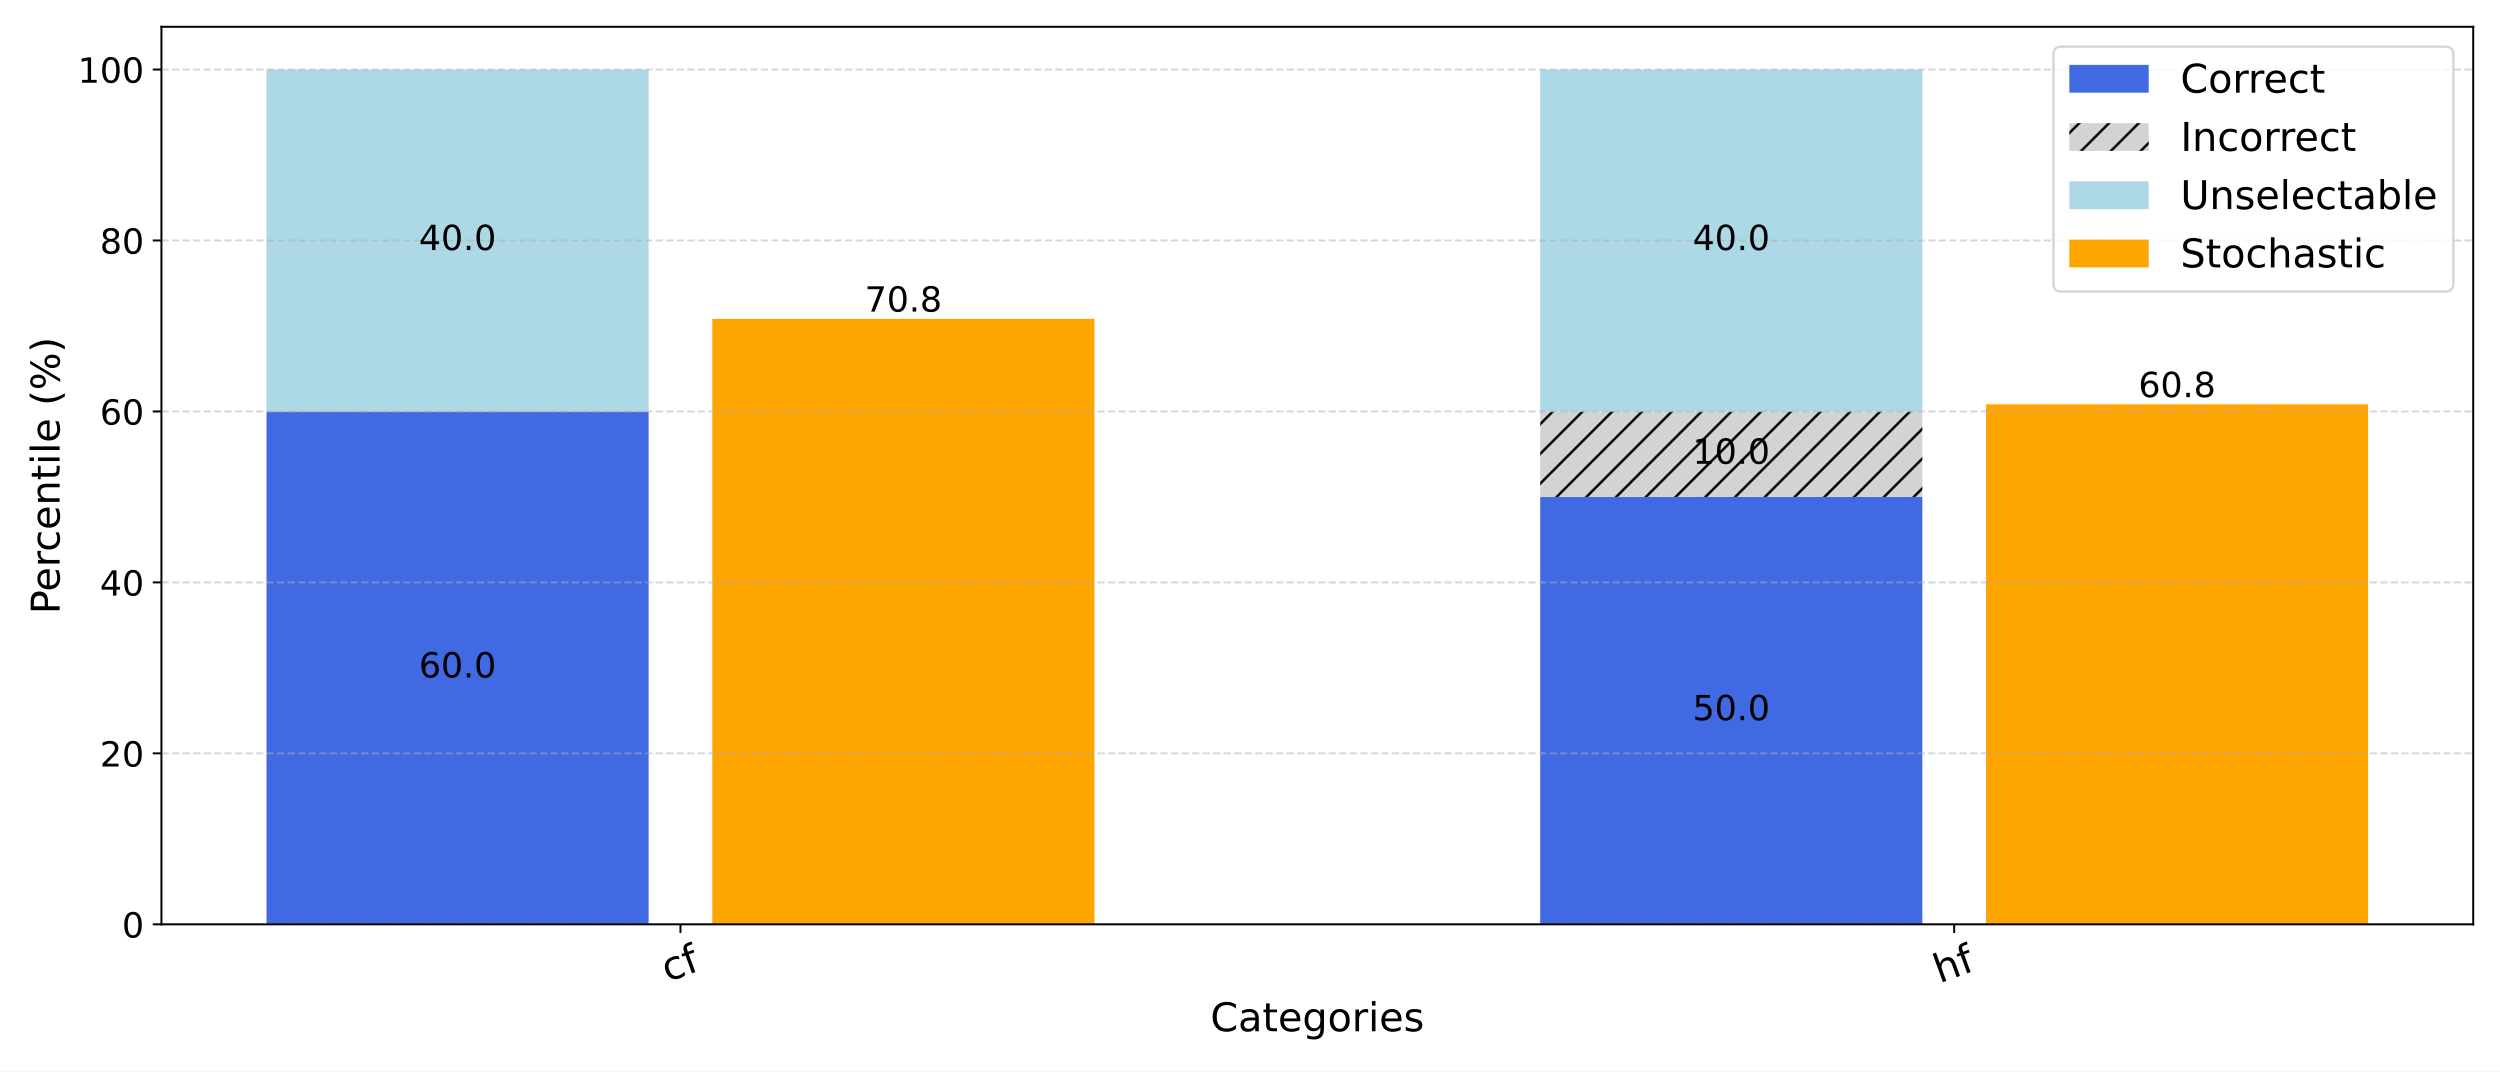
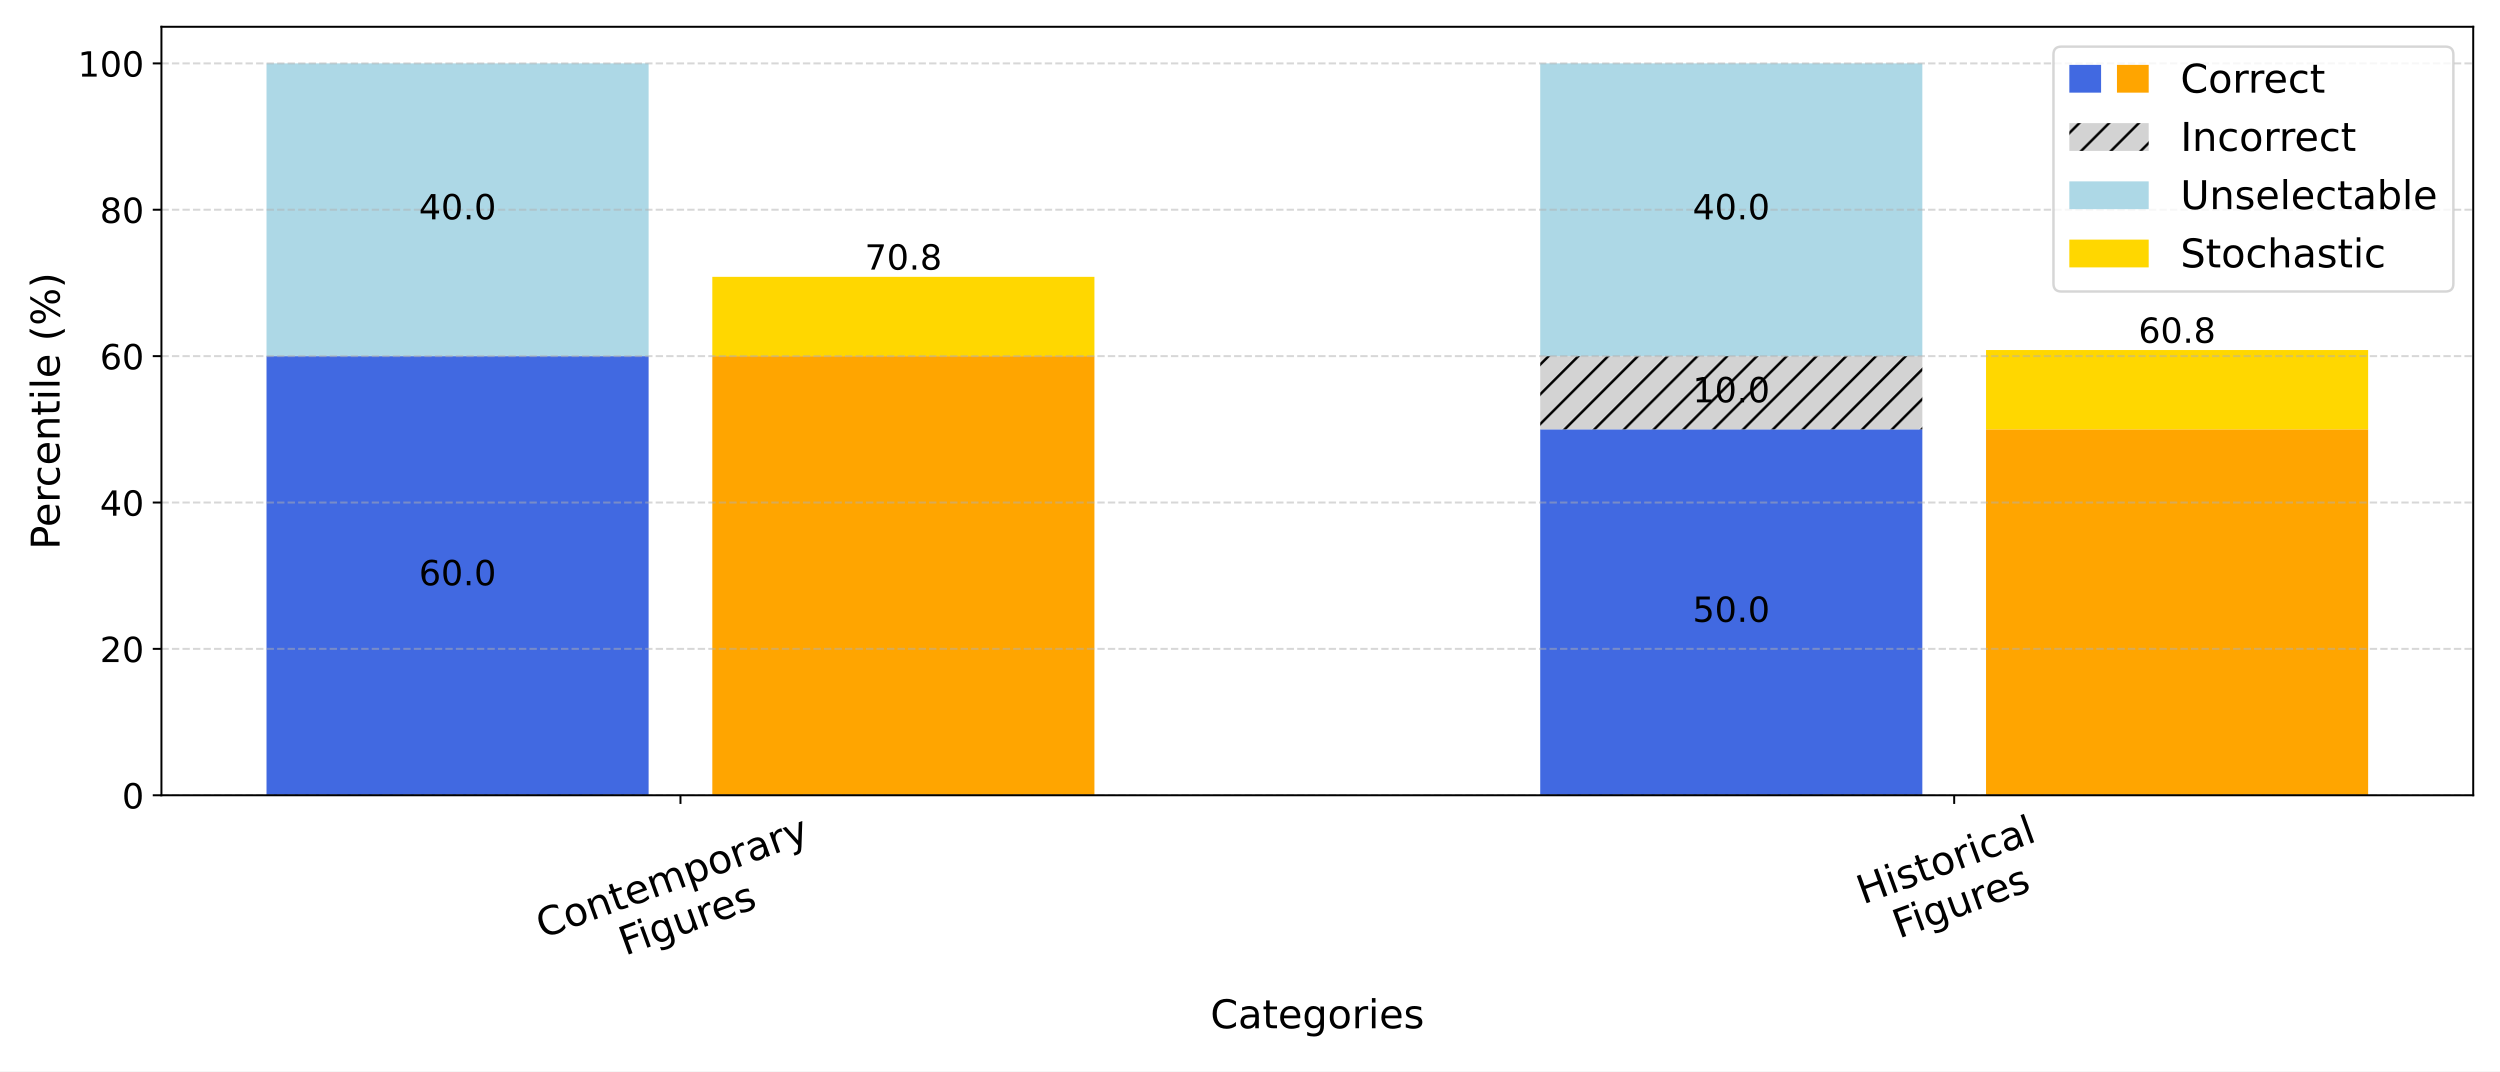
<svg xmlns="http://www.w3.org/2000/svg" xmlns:xlink="http://www.w3.org/1999/xlink" width="1008pt" height="432pt" viewBox="0 0 1008 432" version="1.1">
  <defs>
    <style type="text/css">*{stroke-linejoin: round; stroke-linecap: butt}</style>
  </defs>
  <g id="figure_1">
    <g id="patch_1">
      <path d="M 0 432  L 1008 432  L 1008 0  L 0 0  z " style="fill: #ffffff" />
    </g>
    <g id="axes_1">
      <g id="patch_2">
-         <path d="M 65.09 372.692  L 997.2 372.692  L 997.2 10.8  L 65.09 10.8  z " style="fill: #ffffff" />
+         <path d="M 65.09 320.65  L 997.2 320.65  L 997.2 10.8  L 65.09 10.8  z " style="fill: #ffffff" />
      </g>
      <g id="patch_3">
-         <path d="M 107.459 372.692  L 261.526 372.692  L 261.526 165.897  L 107.459 165.897  z " clip-path="url(#pa08acf66a9)" style="fill: #4169e1" />
+         <path d="M 107.459 320.65  L 261.526 320.65  L 261.526 143.593  L 107.459 143.593  z " clip-path="url(#pdad8f34749)" style="fill: #4169e1" />
      </g>
      <g id="patch_4">
-         <path d="M 621.018 372.692  L 775.086 372.692  L 775.086 200.362  L 621.018 200.362  z " clip-path="url(#pa08acf66a9)" style="fill: #4169e1" />
+         <path d="M 621.018 320.65  L 775.086 320.65  L 775.086 173.102  L 621.018 173.102  z " clip-path="url(#pdad8f34749)" style="fill: #4169e1" />
      </g>
      <g id="patch_5">
-         <path d="M 107.459 165.897  L 261.526 165.897  L 261.526 165.897  L 107.459 165.897  z " clip-path="url(#pa08acf66a9)" style="fill: url(#h2b1a6bf6c3)" />
+         <path d="M 107.459 143.593  L 261.526 143.593  L 261.526 143.593  L 107.459 143.593  z " clip-path="url(#pdad8f34749)" style="fill: url(#heee488ae7e)" />
      </g>
      <g id="patch_6">
-         <path d="M 621.018 200.362  L 775.086 200.362  L 775.086 165.897  L 621.018 165.897  z " clip-path="url(#pa08acf66a9)" style="fill: url(#h2b1a6bf6c3)" />
+         <path d="M 621.018 173.102  L 775.086 173.102  L 775.086 143.593  L 621.018 143.593  z " clip-path="url(#pdad8f34749)" style="fill: url(#heee488ae7e)" />
      </g>
      <g id="patch_7">
-         <path d="M 107.459 165.897  L 261.526 165.897  L 261.526 28.033  L 107.459 28.033  z " clip-path="url(#pa08acf66a9)" style="fill: #add8e6" />
+         <path d="M 107.459 143.593  L 261.526 143.593  L 261.526 25.555  L 107.459 25.555  z " clip-path="url(#pdad8f34749)" style="fill: #add8e6" />
      </g>
      <g id="patch_8">
-         <path d="M 621.018 165.897  L 775.086 165.897  L 775.086 28.033  L 621.018 28.033  z " clip-path="url(#pa08acf66a9)" style="fill: #add8e6" />
+         <path d="M 621.018 143.593  L 775.086 143.593  L 775.086 25.555  L 621.018 25.555  z " clip-path="url(#pdad8f34749)" style="fill: #add8e6" />
      </g>
      <g id="patch_9">
-         <path d="M 287.204 372.692  L 441.272 372.692  L 441.272 128.558  L 287.204 128.558  z " clip-path="url(#pa08acf66a9)" style="fill: #ffa500" />
+         <path d="M 287.204 320.65  L 441.272 320.65  L 441.272 143.593  L 287.204 143.593  z " clip-path="url(#pdad8f34749)" style="fill: #ffa500" />
      </g>
      <g id="patch_10">
-         <path d="M 800.764 372.692  L 954.831 372.692  L 954.831 163.024  L 800.764 163.024  z " clip-path="url(#pa08acf66a9)" style="fill: #ffa500" />
+         <path d="M 800.764 320.65  L 954.831 320.65  L 954.831 173.102  L 800.764 173.102  z " clip-path="url(#pdad8f34749)" style="fill: #ffa500" />
+       </g>
+       <g id="patch_11">
+         <path d="M 287.204 143.593  L 441.272 143.593  L 441.272 111.624  L 287.204 111.624  z " clip-path="url(#pdad8f34749)" style="fill: #ffd700" />
+       </g>
+       <g id="patch_12">
+         <path d="M 800.764 173.102  L 954.831 173.102  L 954.831 141.134  L 800.764 141.134  z " clip-path="url(#pdad8f34749)" style="fill: #ffd700" />
      </g>
      <g id="matplotlib.axis_1">
        <g id="xtick_1">
          <g id="line2d_1">
            <defs>
-               <path id="mf12f8198c6" d="M 0 0  L 0 3.5  " style="stroke: #000000; stroke-width: 0.8" />
+               <path id="mc222eafdee" d="M 0 0  L 0 3.5  " style="stroke: #000000; stroke-width: 0.8" />
            </defs>
            <g>
-               <use xlink:href="#mf12f8198c6" x="274.365" y="372.692" style="stroke: #000000; stroke-width: 0.8" />
+               <use xlink:href="#mc222eafdee" x="274.365" y="320.65" style="stroke: #000000; stroke-width: 0.8" />
            </g>
          </g>
          <g id="text_1">
-             <text style="font-size: 16px; font-family: 'DejaVu Sans', 'Bitstream Vera Sans', 'Computer Modern Sans Serif', 'Lucida Grande', 'Verdana', 'Geneva', 'Lucid', 'Arial', 'Helvetica', 'Avant Garde', sans-serif" transform="translate(269.0955 396.0515) rotate(-20)">cf</text>
+             <text style="font-size: 16px; font-family: 'DejaVu Sans', 'Bitstream Vera Sans', 'Computer Modern Sans Serif', 'Lucida Grande', 'Verdana', 'Geneva', 'Lucid', 'Arial', 'Helvetica', 'Avant Garde', sans-serif" transform="translate(218.6934 378.4692) rotate(-20)">Contemporary</text>
+             <text style="font-size: 16px; font-family: 'DejaVu Sans', 'Bitstream Vera Sans', 'Computer Modern Sans Serif', 'Lucida Grande', 'Verdana', 'Geneva', 'Lucid', 'Arial', 'Helvetica', 'Avant Garde', sans-serif" transform="translate(252.0723 385.3867) rotate(-20)">Figures</text>
          </g>
        </g>
        <g id="xtick_2">
          <g id="line2d_2">
            <g>
-               <use xlink:href="#mf12f8198c6" x="787.925" y="372.692" style="stroke: #000000; stroke-width: 0.8" />
+               <use xlink:href="#mc222eafdee" x="787.925" y="320.65" style="stroke: #000000; stroke-width: 0.8" />
            </g>
          </g>
          <g id="text_2">
-             <text style="font-size: 16px; font-family: 'DejaVu Sans', 'Bitstream Vera Sans', 'Computer Modern Sans Serif', 'Lucida Grande', 'Verdana', 'Geneva', 'Lucid', 'Arial', 'Helvetica', 'Avant Garde', sans-serif" transform="translate(782.024 396.5107) rotate(-20)">hf</text>
+             <text style="font-size: 16px; font-family: 'DejaVu Sans', 'Bitstream Vera Sans', 'Computer Modern Sans Serif', 'Lucida Grande', 'Verdana', 'Geneva', 'Lucid', 'Arial', 'Helvetica', 'Avant Garde', sans-serif" transform="translate(751.1581 364.7072) rotate(-20)">Historical</text>
+             <text style="font-size: 16px; font-family: 'DejaVu Sans', 'Bitstream Vera Sans', 'Computer Modern Sans Serif', 'Lucida Grande', 'Verdana', 'Geneva', 'Lucid', 'Arial', 'Helvetica', 'Avant Garde', sans-serif" transform="translate(765.6315 378.5056) rotate(-20)">Figures</text>
          </g>
        </g>
        <g id="text_3">
-           <text style="font-size: 16px; font-family: 'DejaVu Sans', 'Bitstream Vera Sans', 'Computer Modern Sans Serif', 'Lucida Grande', 'Verdana', 'Geneva', 'Lucid', 'Arial', 'Helvetica', 'Avant Garde', sans-serif; text-anchor: middle" x="531.145" y="415.795" transform="rotate(-0 531.145 415.795)">Categories</text>
+           <text style="font-size: 16px; font-family: 'DejaVu Sans', 'Bitstream Vera Sans', 'Computer Modern Sans Serif', 'Lucida Grande', 'Verdana', 'Geneva', 'Lucid', 'Arial', 'Helvetica', 'Avant Garde', sans-serif; text-anchor: middle" x="531.145" y="414.59" transform="rotate(-0 531.145 414.5896)">Categories</text>
        </g>
      </g>
      <g id="matplotlib.axis_2">
        <g id="ytick_1">
          <g id="line2d_3">
-             <path d="M 65.09 372.692  L 997.2 372.692  " clip-path="url(#pa08acf66a9)" style="fill: none; stroke-dasharray: 2.96,1.28; stroke-dashoffset: 0; stroke: #b0b0b0; stroke-opacity: 0.5; stroke-width: 0.8" />
+             <path d="M 65.09 320.65  L 997.2 320.65  " clip-path="url(#pdad8f34749)" style="fill: none; stroke-dasharray: 2.96,1.28; stroke-dashoffset: 0; stroke: #b0b0b0; stroke-opacity: 0.5; stroke-width: 0.8" />
          </g>
          <g id="line2d_4">
            <defs>
-               <path id="m16305c5c85" d="M 0 0  L -3.5 0  " style="stroke: #000000; stroke-width: 0.8" />
+               <path id="m3ccd7d3ec0" d="M 0 0  L -3.5 0  " style="stroke: #000000; stroke-width: 0.8" />
            </defs>
            <g>
-               <use xlink:href="#m16305c5c85" x="65.09" y="372.692" style="stroke: #000000; stroke-width: 0.8" />
+               <use xlink:href="#m3ccd7d3ec0" x="65.09" y="320.65" style="stroke: #000000; stroke-width: 0.8" />
            </g>
          </g>
          <g id="text_4">
-             <text style="font-size: 14px; font-family: 'DejaVu Sans', 'Bitstream Vera Sans', 'Computer Modern Sans Serif', 'Lucida Grande', 'Verdana', 'Geneva', 'Lucid', 'Arial', 'Helvetica', 'Avant Garde', sans-serif; text-anchor: end" x="58.09" y="378.011" transform="rotate(-0 58.09 378.0108)">0</text>
+             <text style="font-size: 14px; font-family: 'DejaVu Sans', 'Bitstream Vera Sans', 'Computer Modern Sans Serif', 'Lucida Grande', 'Verdana', 'Geneva', 'Lucid', 'Arial', 'Helvetica', 'Avant Garde', sans-serif; text-anchor: end" x="58.09" y="325.969" transform="rotate(-0 58.09 325.9691)">0</text>
          </g>
        </g>
        <g id="ytick_2">
          <g id="line2d_5">
-             <path d="M 65.09 303.76  L 997.2 303.76  " clip-path="url(#pa08acf66a9)" style="fill: none; stroke-dasharray: 2.96,1.28; stroke-dashoffset: 0; stroke: #b0b0b0; stroke-opacity: 0.5; stroke-width: 0.8" />
+             <path d="M 65.09 261.631  L 997.2 261.631  " clip-path="url(#pdad8f34749)" style="fill: none; stroke-dasharray: 2.96,1.28; stroke-dashoffset: 0; stroke: #b0b0b0; stroke-opacity: 0.5; stroke-width: 0.8" />
          </g>
          <g id="line2d_6">
            <g>
-               <use xlink:href="#m16305c5c85" x="65.09" y="303.76" style="stroke: #000000; stroke-width: 0.8" />
+               <use xlink:href="#m3ccd7d3ec0" x="65.09" y="261.631" style="stroke: #000000; stroke-width: 0.8" />
            </g>
          </g>
          <g id="text_5">
-             <text style="font-size: 14px; font-family: 'DejaVu Sans', 'Bitstream Vera Sans', 'Computer Modern Sans Serif', 'Lucida Grande', 'Verdana', 'Geneva', 'Lucid', 'Arial', 'Helvetica', 'Avant Garde', sans-serif; text-anchor: end" x="58.09" y="309.079" transform="rotate(-0 58.09 309.079)">20</text>
+             <text style="font-size: 14px; font-family: 'DejaVu Sans', 'Bitstream Vera Sans', 'Computer Modern Sans Serif', 'Lucida Grande', 'Verdana', 'Geneva', 'Lucid', 'Arial', 'Helvetica', 'Avant Garde', sans-serif; text-anchor: end" x="58.09" y="266.95" transform="rotate(-0 58.09 266.95)">20</text>
          </g>
        </g>
        <g id="ytick_3">
          <g id="line2d_7">
-             <path d="M 65.09 234.828  L 997.2 234.828  " clip-path="url(#pa08acf66a9)" style="fill: none; stroke-dasharray: 2.96,1.28; stroke-dashoffset: 0; stroke: #b0b0b0; stroke-opacity: 0.5; stroke-width: 0.8" />
+             <path d="M 65.09 202.612  L 997.2 202.612  " clip-path="url(#pdad8f34749)" style="fill: none; stroke-dasharray: 2.96,1.28; stroke-dashoffset: 0; stroke: #b0b0b0; stroke-opacity: 0.5; stroke-width: 0.8" />
          </g>
          <g id="line2d_8">
            <g>
-               <use xlink:href="#m16305c5c85" x="65.09" y="234.828" style="stroke: #000000; stroke-width: 0.8" />
+               <use xlink:href="#m3ccd7d3ec0" x="65.09" y="202.612" style="stroke: #000000; stroke-width: 0.8" />
            </g>
          </g>
          <g id="text_6">
-             <text style="font-size: 14px; font-family: 'DejaVu Sans', 'Bitstream Vera Sans', 'Computer Modern Sans Serif', 'Lucida Grande', 'Verdana', 'Geneva', 'Lucid', 'Arial', 'Helvetica', 'Avant Garde', sans-serif; text-anchor: end" x="58.09" y="240.147" transform="rotate(-0 58.09 240.1472)">40</text>
+             <text style="font-size: 14px; font-family: 'DejaVu Sans', 'Bitstream Vera Sans', 'Computer Modern Sans Serif', 'Lucida Grande', 'Verdana', 'Geneva', 'Lucid', 'Arial', 'Helvetica', 'Avant Garde', sans-serif; text-anchor: end" x="58.09" y="207.931" transform="rotate(-0 58.09 207.9309)">40</text>
          </g>
        </g>
        <g id="ytick_4">
          <g id="line2d_9">
-             <path d="M 65.09 165.897  L 997.2 165.897  " clip-path="url(#pa08acf66a9)" style="fill: none; stroke-dasharray: 2.96,1.28; stroke-dashoffset: 0; stroke: #b0b0b0; stroke-opacity: 0.5; stroke-width: 0.8" />
+             <path d="M 65.09 143.593  L 997.2 143.593  " clip-path="url(#pdad8f34749)" style="fill: none; stroke-dasharray: 2.96,1.28; stroke-dashoffset: 0; stroke: #b0b0b0; stroke-opacity: 0.5; stroke-width: 0.8" />
          </g>
          <g id="line2d_10">
            <g>
-               <use xlink:href="#m16305c5c85" x="65.09" y="165.897" style="stroke: #000000; stroke-width: 0.8" />
+               <use xlink:href="#m3ccd7d3ec0" x="65.09" y="143.593" style="stroke: #000000; stroke-width: 0.8" />
            </g>
          </g>
          <g id="text_7">
-             <text style="font-size: 14px; font-family: 'DejaVu Sans', 'Bitstream Vera Sans', 'Computer Modern Sans Serif', 'Lucida Grande', 'Verdana', 'Geneva', 'Lucid', 'Arial', 'Helvetica', 'Avant Garde', sans-serif; text-anchor: end" x="58.09" y="171.215" transform="rotate(-0 58.09 171.2154)">60</text>
+             <text style="font-size: 14px; font-family: 'DejaVu Sans', 'Bitstream Vera Sans', 'Computer Modern Sans Serif', 'Lucida Grande', 'Verdana', 'Geneva', 'Lucid', 'Arial', 'Helvetica', 'Avant Garde', sans-serif; text-anchor: end" x="58.09" y="148.912" transform="rotate(-0 58.09 148.9118)">60</text>
          </g>
        </g>
        <g id="ytick_5">
          <g id="line2d_11">
-             <path d="M 65.09 96.965  L 997.2 96.965  " clip-path="url(#pa08acf66a9)" style="fill: none; stroke-dasharray: 2.96,1.28; stroke-dashoffset: 0; stroke: #b0b0b0; stroke-opacity: 0.5; stroke-width: 0.8" />
+             <path d="M 65.09 84.574  L 997.2 84.574  " clip-path="url(#pdad8f34749)" style="fill: none; stroke-dasharray: 2.96,1.28; stroke-dashoffset: 0; stroke: #b0b0b0; stroke-opacity: 0.5; stroke-width: 0.8" />
          </g>
          <g id="line2d_12">
            <g>
-               <use xlink:href="#m16305c5c85" x="65.09" y="96.965" style="stroke: #000000; stroke-width: 0.8" />
+               <use xlink:href="#m3ccd7d3ec0" x="65.09" y="84.574" style="stroke: #000000; stroke-width: 0.8" />
            </g>
          </g>
          <g id="text_8">
-             <text style="font-size: 14px; font-family: 'DejaVu Sans', 'Bitstream Vera Sans', 'Computer Modern Sans Serif', 'Lucida Grande', 'Verdana', 'Geneva', 'Lucid', 'Arial', 'Helvetica', 'Avant Garde', sans-serif; text-anchor: end" x="58.09" y="102.284" transform="rotate(-0 58.09 102.2836)">80</text>
+             <text style="font-size: 14px; font-family: 'DejaVu Sans', 'Bitstream Vera Sans', 'Computer Modern Sans Serif', 'Lucida Grande', 'Verdana', 'Geneva', 'Lucid', 'Arial', 'Helvetica', 'Avant Garde', sans-serif; text-anchor: end" x="58.09" y="89.893" transform="rotate(-0 58.09 89.89276)">80</text>
          </g>
        </g>
        <g id="ytick_6">
          <g id="line2d_13">
-             <path d="M 65.09 28.033  L 997.2 28.033  " clip-path="url(#pa08acf66a9)" style="fill: none; stroke-dasharray: 2.96,1.28; stroke-dashoffset: 0; stroke: #b0b0b0; stroke-opacity: 0.5; stroke-width: 0.8" />
+             <path d="M 65.09 25.555  L 997.2 25.555  " clip-path="url(#pdad8f34749)" style="fill: none; stroke-dasharray: 2.96,1.28; stroke-dashoffset: 0; stroke: #b0b0b0; stroke-opacity: 0.5; stroke-width: 0.8" />
          </g>
          <g id="line2d_14">
            <g>
-               <use xlink:href="#m16305c5c85" x="65.09" y="28.033" style="stroke: #000000; stroke-width: 0.8" />
+               <use xlink:href="#m3ccd7d3ec0" x="65.09" y="25.555" style="stroke: #000000; stroke-width: 0.8" />
            </g>
          </g>
          <g id="text_9">
-             <text style="font-size: 14px; font-family: 'DejaVu Sans', 'Bitstream Vera Sans', 'Computer Modern Sans Serif', 'Lucida Grande', 'Verdana', 'Geneva', 'Lucid', 'Arial', 'Helvetica', 'Avant Garde', sans-serif; text-anchor: end" x="58.09" y="33.352" transform="rotate(-0 58.09 33.35185)">100</text>
+             <text style="font-size: 14px; font-family: 'DejaVu Sans', 'Bitstream Vera Sans', 'Computer Modern Sans Serif', 'Lucida Grande', 'Verdana', 'Geneva', 'Lucid', 'Arial', 'Helvetica', 'Avant Garde', sans-serif; text-anchor: end" x="58.09" y="30.874" transform="rotate(-0 58.09 30.87368)">100</text>
          </g>
        </g>
        <g id="text_10">
-           <text style="font-size: 16px; font-family: 'DejaVu Sans', 'Bitstream Vera Sans', 'Computer Modern Sans Serif', 'Lucida Grande', 'Verdana', 'Geneva', 'Lucid', 'Arial', 'Helvetica', 'Avant Garde', sans-serif; text-anchor: middle" x="24.04" y="191.746" transform="rotate(-90 24.04 191.7459)">Percentile (%)</text>
-         </g>
-       </g>
-       <g id="patch_11">
-         <path d="M 65.09 372.692  L 65.09 10.8  " style="fill: none; stroke: #000000; stroke-width: 0.8; stroke-linejoin: miter; stroke-linecap: square" />
-       </g>
-       <g id="patch_12">
-         <path d="M 997.2 372.692  L 997.2 10.8  " style="fill: none; stroke: #000000; stroke-width: 0.8; stroke-linejoin: miter; stroke-linecap: square" />
+           <text style="font-size: 16px; font-family: 'DejaVu Sans', 'Bitstream Vera Sans', 'Computer Modern Sans Serif', 'Lucida Grande', 'Verdana', 'Geneva', 'Lucid', 'Arial', 'Helvetica', 'Avant Garde', sans-serif; text-anchor: middle" x="24.04" y="165.725" transform="rotate(-90 24.04 165.7251)">Percentile (%)</text>
+         </g>
      </g>
      <g id="patch_13">
-         <path d="M 65.09 372.692  L 997.2 372.692  " style="fill: none; stroke: #000000; stroke-width: 0.8; stroke-linejoin: miter; stroke-linecap: square" />
+         <path d="M 65.09 320.65  L 65.09 10.8  " style="fill: none; stroke: #000000; stroke-width: 0.8; stroke-linejoin: miter; stroke-linecap: square" />
      </g>
      <g id="patch_14">
+         <path d="M 997.2 320.65  L 997.2 10.8  " style="fill: none; stroke: #000000; stroke-width: 0.8; stroke-linejoin: miter; stroke-linecap: square" />
+       </g>
+       <g id="patch_15">
+         <path d="M 65.09 320.65  L 997.2 320.65  " style="fill: none; stroke: #000000; stroke-width: 0.8; stroke-linejoin: miter; stroke-linecap: square" />
+       </g>
+       <g id="patch_16">
        <path d="M 65.09 10.8  L 997.2 10.8  " style="fill: none; stroke: #000000; stroke-width: 0.8; stroke-linejoin: miter; stroke-linecap: square" />
      </g>
      <g id="text_11">
-         <text style="font-size: 14px; font-family: 'DejaVu Sans', 'Bitstream Vera Sans', 'Computer Modern Sans Serif', 'Lucida Grande', 'Verdana', 'Geneva', 'Lucid', 'Arial', 'Helvetica', 'Avant Garde', sans-serif; text-anchor: middle" x="184.493" y="273.157" transform="rotate(-0 184.4925 273.1573)">60.0</text>
+         <text style="font-size: 14px; font-family: 'DejaVu Sans', 'Bitstream Vera Sans', 'Computer Modern Sans Serif', 'Lucida Grande', 'Verdana', 'Geneva', 'Lucid', 'Arial', 'Helvetica', 'Avant Garde', sans-serif; text-anchor: middle" x="184.493" y="235.985" transform="rotate(-0 184.4925 235.9847)">60.0</text>
      </g>
      <g id="text_12">
-         <text style="font-size: 14px; font-family: 'DejaVu Sans', 'Bitstream Vera Sans', 'Computer Modern Sans Serif', 'Lucida Grande', 'Verdana', 'Geneva', 'Lucid', 'Arial', 'Helvetica', 'Avant Garde', sans-serif; text-anchor: middle" x="698.052" y="290.39" transform="rotate(-0 698.0517 290.3903)">50.0</text>
+         <text style="font-size: 14px; font-family: 'DejaVu Sans', 'Bitstream Vera Sans', 'Computer Modern Sans Serif', 'Lucida Grande', 'Verdana', 'Geneva', 'Lucid', 'Arial', 'Helvetica', 'Avant Garde', sans-serif; text-anchor: middle" x="698.052" y="250.739" transform="rotate(-0 698.0517 250.7395)">50.0</text>
      </g>
      <g id="text_13">
-         <text style="font-size: 14px; font-family: 'DejaVu Sans', 'Bitstream Vera Sans', 'Computer Modern Sans Serif', 'Lucida Grande', 'Verdana', 'Geneva', 'Lucid', 'Arial', 'Helvetica', 'Avant Garde', sans-serif; text-anchor: middle" x="698.052" y="186.993" transform="rotate(-0 698.0517 186.9926)">10.0</text>
+         <text style="font-size: 14px; font-family: 'DejaVu Sans', 'Bitstream Vera Sans', 'Computer Modern Sans Serif', 'Lucida Grande', 'Verdana', 'Geneva', 'Lucid', 'Arial', 'Helvetica', 'Avant Garde', sans-serif; text-anchor: middle" x="698.052" y="162.211" transform="rotate(-0 698.0517 162.2108)">10.0</text>
      </g>
      <g id="text_14">
-         <text style="font-size: 14px; font-family: 'DejaVu Sans', 'Bitstream Vera Sans', 'Computer Modern Sans Serif', 'Lucida Grande', 'Verdana', 'Geneva', 'Lucid', 'Arial', 'Helvetica', 'Avant Garde', sans-serif; text-anchor: middle" x="184.493" y="100.828" transform="rotate(-0 184.4925 100.8279)">40.0</text>
+         <text style="font-size: 14px; font-family: 'DejaVu Sans', 'Bitstream Vera Sans', 'Computer Modern Sans Serif', 'Lucida Grande', 'Verdana', 'Geneva', 'Lucid', 'Arial', 'Helvetica', 'Avant Garde', sans-serif; text-anchor: middle" x="184.493" y="88.437" transform="rotate(-0 184.4925 88.43698)">40.0</text>
      </g>
      <g id="text_15">
-         <text style="font-size: 14px; font-family: 'DejaVu Sans', 'Bitstream Vera Sans', 'Computer Modern Sans Serif', 'Lucida Grande', 'Verdana', 'Geneva', 'Lucid', 'Arial', 'Helvetica', 'Avant Garde', sans-serif; text-anchor: middle" x="698.052" y="100.828" transform="rotate(-0 698.0517 100.8279)">40.0</text>
+         <text style="font-size: 14px; font-family: 'DejaVu Sans', 'Bitstream Vera Sans', 'Computer Modern Sans Serif', 'Lucida Grande', 'Verdana', 'Geneva', 'Lucid', 'Arial', 'Helvetica', 'Avant Garde', sans-serif; text-anchor: middle" x="698.052" y="88.437" transform="rotate(-0 698.0517 88.43698)">40.0</text>
      </g>
      <g id="text_16">
-         <text style="font-size: 14px; font-family: 'DejaVu Sans', 'Bitstream Vera Sans', 'Computer Modern Sans Serif', 'Lucida Grande', 'Verdana', 'Geneva', 'Lucid', 'Arial', 'Helvetica', 'Avant Garde', sans-serif; text-anchor: middle" x="364.238" y="125.647" transform="rotate(-0 364.2383 125.6469)">70.8</text>
+         <text style="font-size: 14px; font-family: 'DejaVu Sans', 'Bitstream Vera Sans', 'Computer Modern Sans Serif', 'Lucida Grande', 'Verdana', 'Geneva', 'Lucid', 'Arial', 'Helvetica', 'Avant Garde', sans-serif; text-anchor: middle" x="364.238" y="108.713" transform="rotate(-0 364.2383 108.7127)">70.8</text>
      </g>
      <g id="text_17">
-         <text style="font-size: 14px; font-family: 'DejaVu Sans', 'Bitstream Vera Sans', 'Computer Modern Sans Serif', 'Lucida Grande', 'Verdana', 'Geneva', 'Lucid', 'Arial', 'Helvetica', 'Avant Garde', sans-serif; text-anchor: middle" x="877.797" y="160.113" transform="rotate(-0 877.7975 160.1128)">60.8</text>
+         <text style="font-size: 14px; font-family: 'DejaVu Sans', 'Bitstream Vera Sans', 'Computer Modern Sans Serif', 'Lucida Grande', 'Verdana', 'Geneva', 'Lucid', 'Arial', 'Helvetica', 'Avant Garde', sans-serif; text-anchor: middle" x="877.797" y="138.222" transform="rotate(-0 877.7975 138.2223)">60.8</text>
      </g>
      <g id="legend_1">
-         <g id="patch_15">
+         <g id="patch_17">
          <path d="M 831.158 117.54  L 986 117.54  Q 989.2 117.54 989.2 114.34  L 989.2 22  Q 989.2 18.8 986 18.8  L 831.158 18.8  Q 827.957 18.8 827.957 22  L 827.957 114.34  Q 827.957 117.54 831.158 117.54  z " style="fill: #ffffff; opacity: 0.8; stroke: #cccccc; stroke-linejoin: miter" />
        </g>
-         <g id="patch_16">
-           <path d="M 834.357 37.358  L 866.357 37.358  L 866.357 26.157  L 834.357 26.157  z " style="fill: #4169e1" />
+         <g id="patch_18">
+           <path d="M 834.357 37.358  L 847.158 37.358  L 847.158 26.157  L 834.357 26.157  z " style="fill: #4169e1" />
+         </g>
+         <g id="patch_19">
+           <path d="M 853.558 37.358  L 866.357 37.358  L 866.357 26.157  L 853.558 26.157  z " style="fill: #ffa500" />
        </g>
        <g id="text_18">
          <text style="font-size: 16px; font-family: 'DejaVu Sans', 'Bitstream Vera Sans', 'Computer Modern Sans Serif', 'Lucida Grande', 'Verdana', 'Geneva', 'Lucid', 'Arial', 'Helvetica', 'Avant Garde', sans-serif; text-anchor: start" x="879.158" y="37.358" transform="rotate(-0 879.1575 37.3575)">Correct</text>
        </g>
-         <g id="patch_17">
-           <path d="M 834.357 60.843  L 866.357 60.843  L 866.357 49.642  L 834.357 49.642  z " style="fill: url(#h2b1a6bf6c3)" />
+         <g id="patch_20">
+           <path d="M 834.357 60.843  L 866.357 60.843  L 866.357 49.642  L 834.357 49.642  z " style="fill: url(#heee488ae7e)" />
        </g>
        <g id="text_19">
          <text style="font-size: 16px; font-family: 'DejaVu Sans', 'Bitstream Vera Sans', 'Computer Modern Sans Serif', 'Lucida Grande', 'Verdana', 'Geneva', 'Lucid', 'Arial', 'Helvetica', 'Avant Garde', sans-serif; text-anchor: start" x="879.158" y="60.843" transform="rotate(-0 879.1575 60.8425)">Incorrect</text>
        </g>
-         <g id="patch_18">
+         <g id="patch_21">
          <path d="M 834.357 84.328  L 866.357 84.328  L 866.357 73.127  L 834.357 73.127  z " style="fill: #add8e6" />
        </g>
        <g id="text_20">
          <text style="font-size: 16px; font-family: 'DejaVu Sans', 'Bitstream Vera Sans', 'Computer Modern Sans Serif', 'Lucida Grande', 'Verdana', 'Geneva', 'Lucid', 'Arial', 'Helvetica', 'Avant Garde', sans-serif; text-anchor: start" x="879.158" y="84.328" transform="rotate(-0 879.1575 84.3275)">Unselectable</text>
        </g>
-         <g id="patch_19">
-           <path d="M 834.357 107.812  L 866.357 107.812  L 866.357 96.612  L 834.357 96.612  z " style="fill: #ffa500" />
+         <g id="patch_22">
+           <path d="M 834.357 107.812  L 866.357 107.812  L 866.357 96.612  L 834.357 96.612  z " style="fill: #ffd700" />
        </g>
        <g id="text_21">
          <text style="font-size: 16px; font-family: 'DejaVu Sans', 'Bitstream Vera Sans', 'Computer Modern Sans Serif', 'Lucida Grande', 'Verdana', 'Geneva', 'Lucid', 'Arial', 'Helvetica', 'Avant Garde', sans-serif; text-anchor: start" x="879.158" y="107.812" transform="rotate(-0 879.1575 107.8125)">Stochastic</text>
        </g>
      </g>
    </g>
  </g>
  <defs>
-     <clipPath id="pa08acf66a9">
-       <rect x="65.09" y="10.8" width="932.11" height="361.892" />
+     <clipPath id="pdad8f34749">
+       <rect x="65.09" y="10.8" width="932.11" height="309.85" />
    </clipPath>
  </defs>
  <defs>
-     <pattern id="h2b1a6bf6c3" patternUnits="userSpaceOnUse" x="0" y="0" width="72" height="72">
+     <pattern id="heee488ae7e" patternUnits="userSpaceOnUse" x="0" y="0" width="72" height="72">
      <rect x="0" y="0" width="73" height="73" fill="#d3d3d3" />
      <path d="M -36 36  L 36 -36  M -30 42  L 42 -30  M -24 48  L 48 -24  M -18 54  L 54 -18  M -12 60  L 60 -12  M -6 66  L 66 -6  M 0 72  L 72 0  M 6 78  L 78 6  M 12 84  L 84 12  M 18 90  L 90 18  M 24 96  L 96 24  M 30 102  L 102 30  M 36 108  L 108 36  " style="fill: #000000; stroke: #000000; stroke-width: 1.0; stroke-linecap: butt; stroke-linejoin: miter" />
    </pattern>
  </defs>
</svg>
